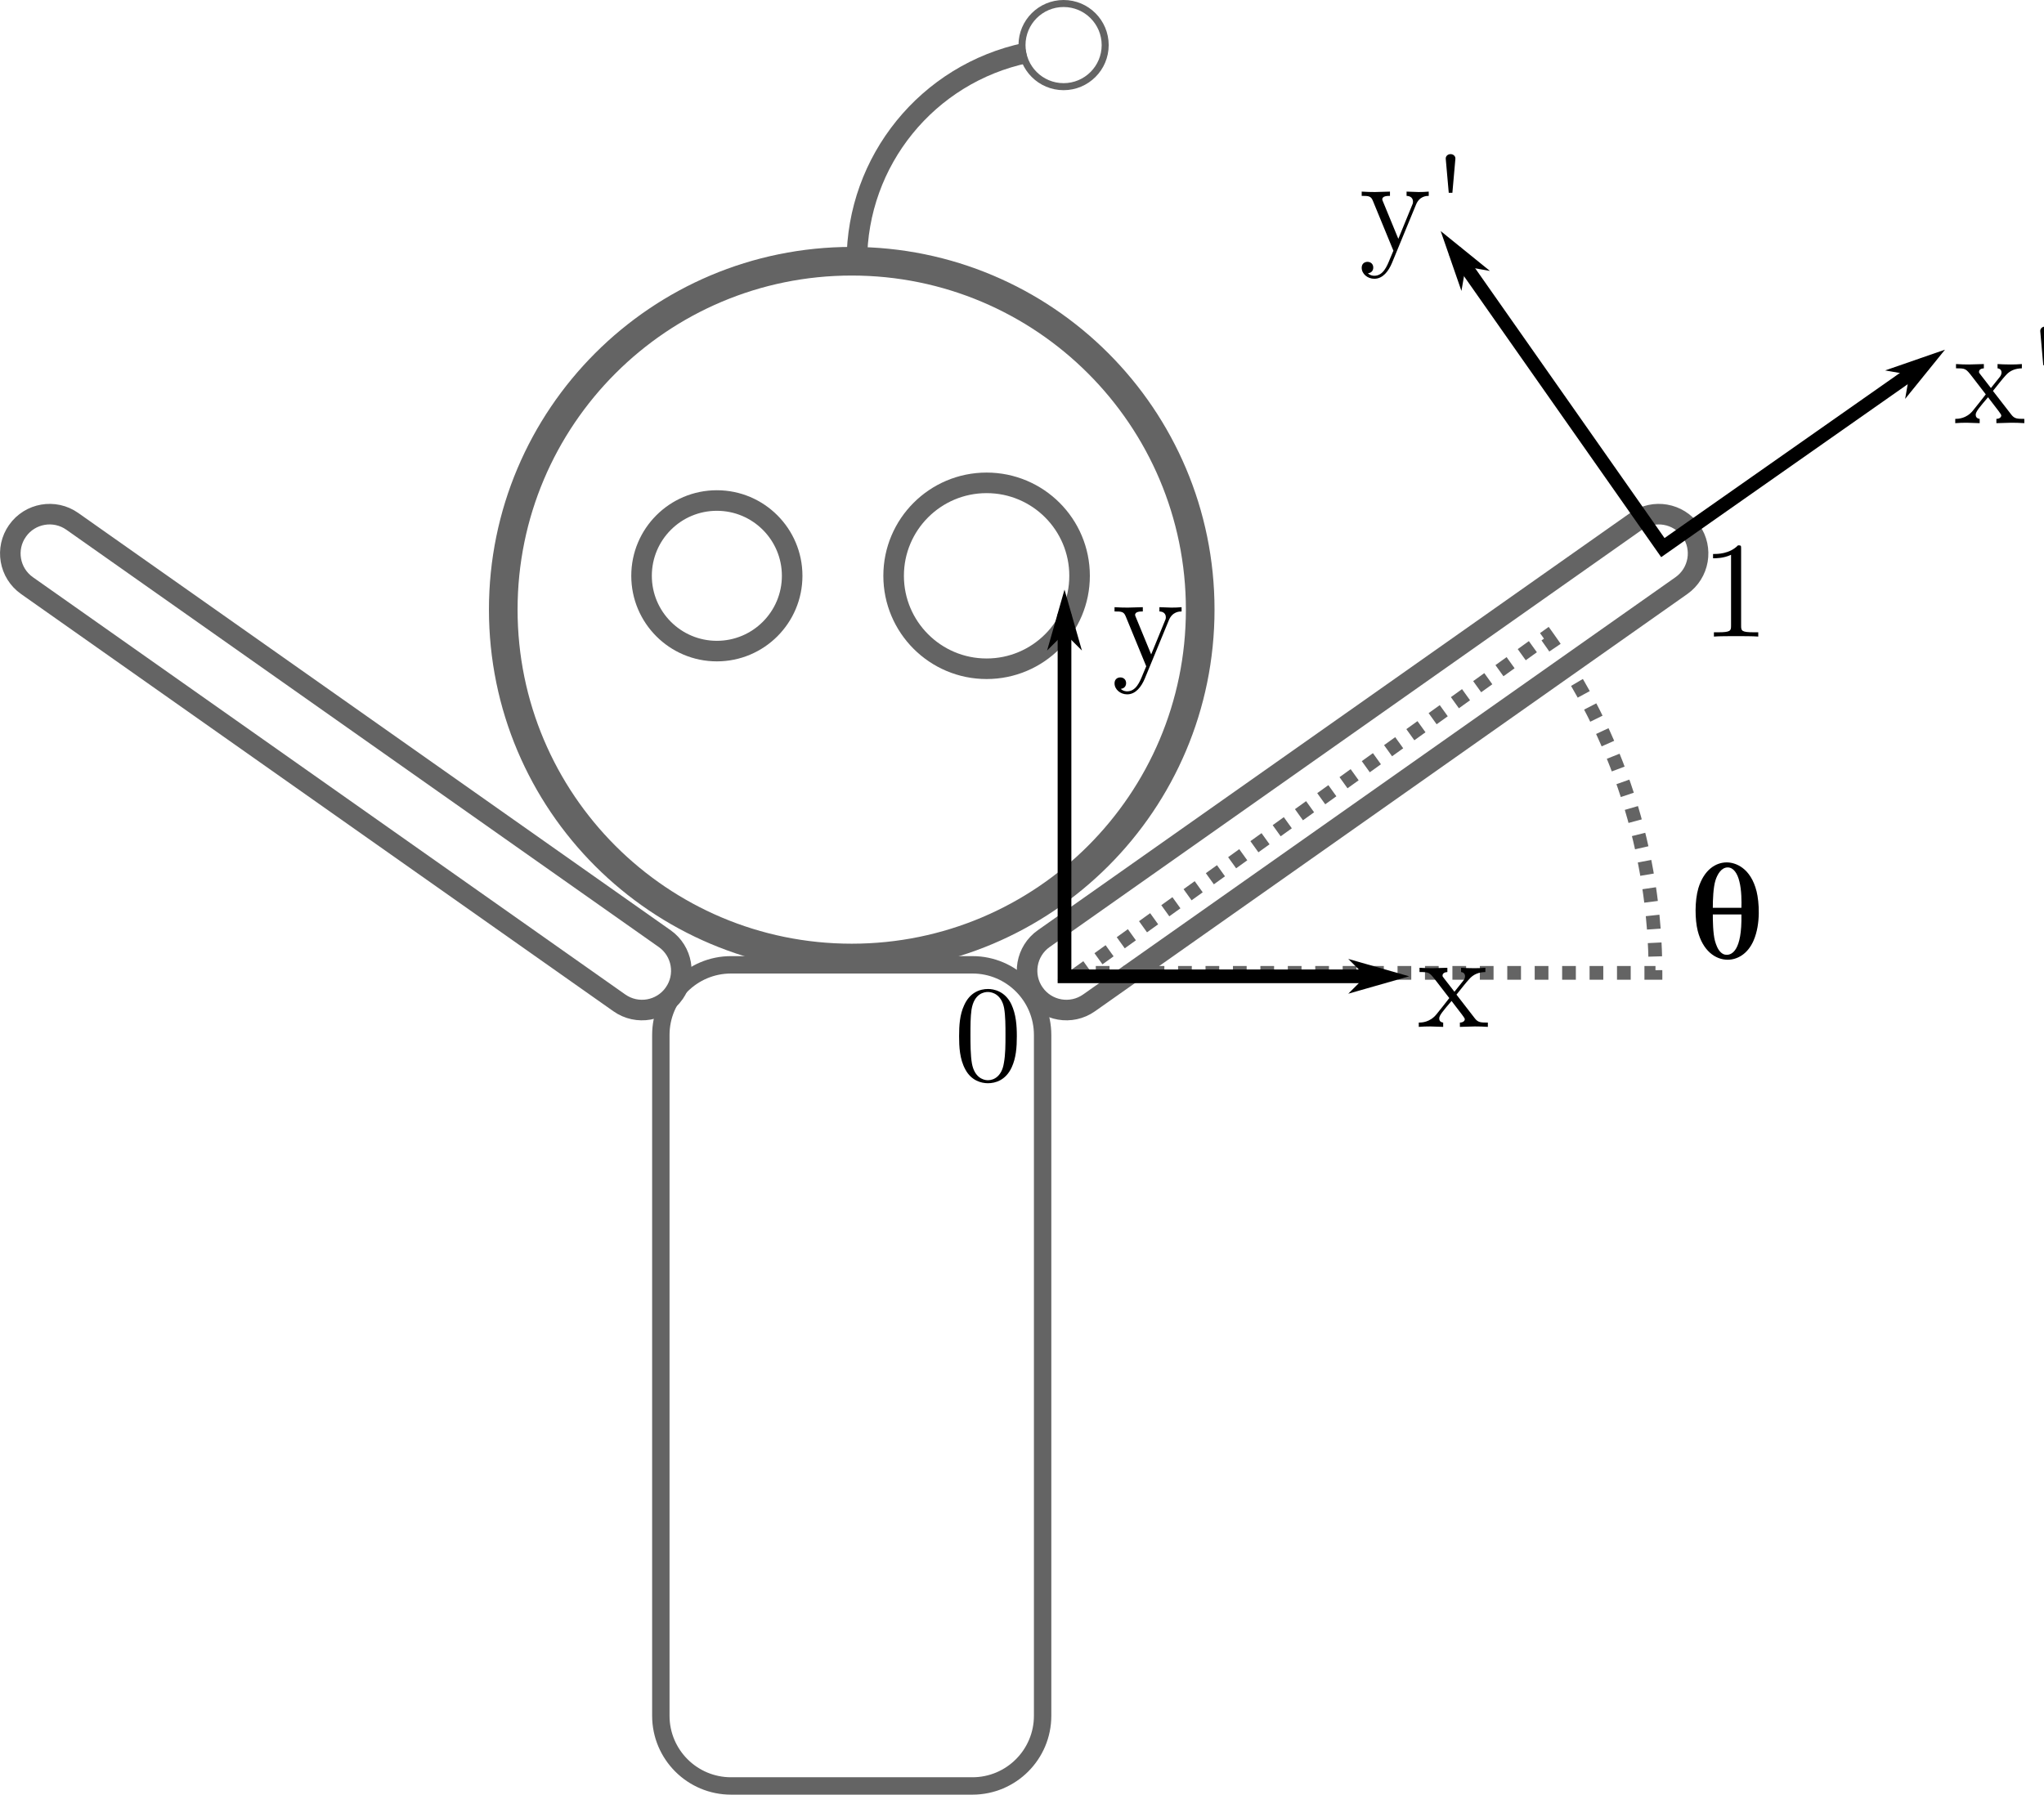
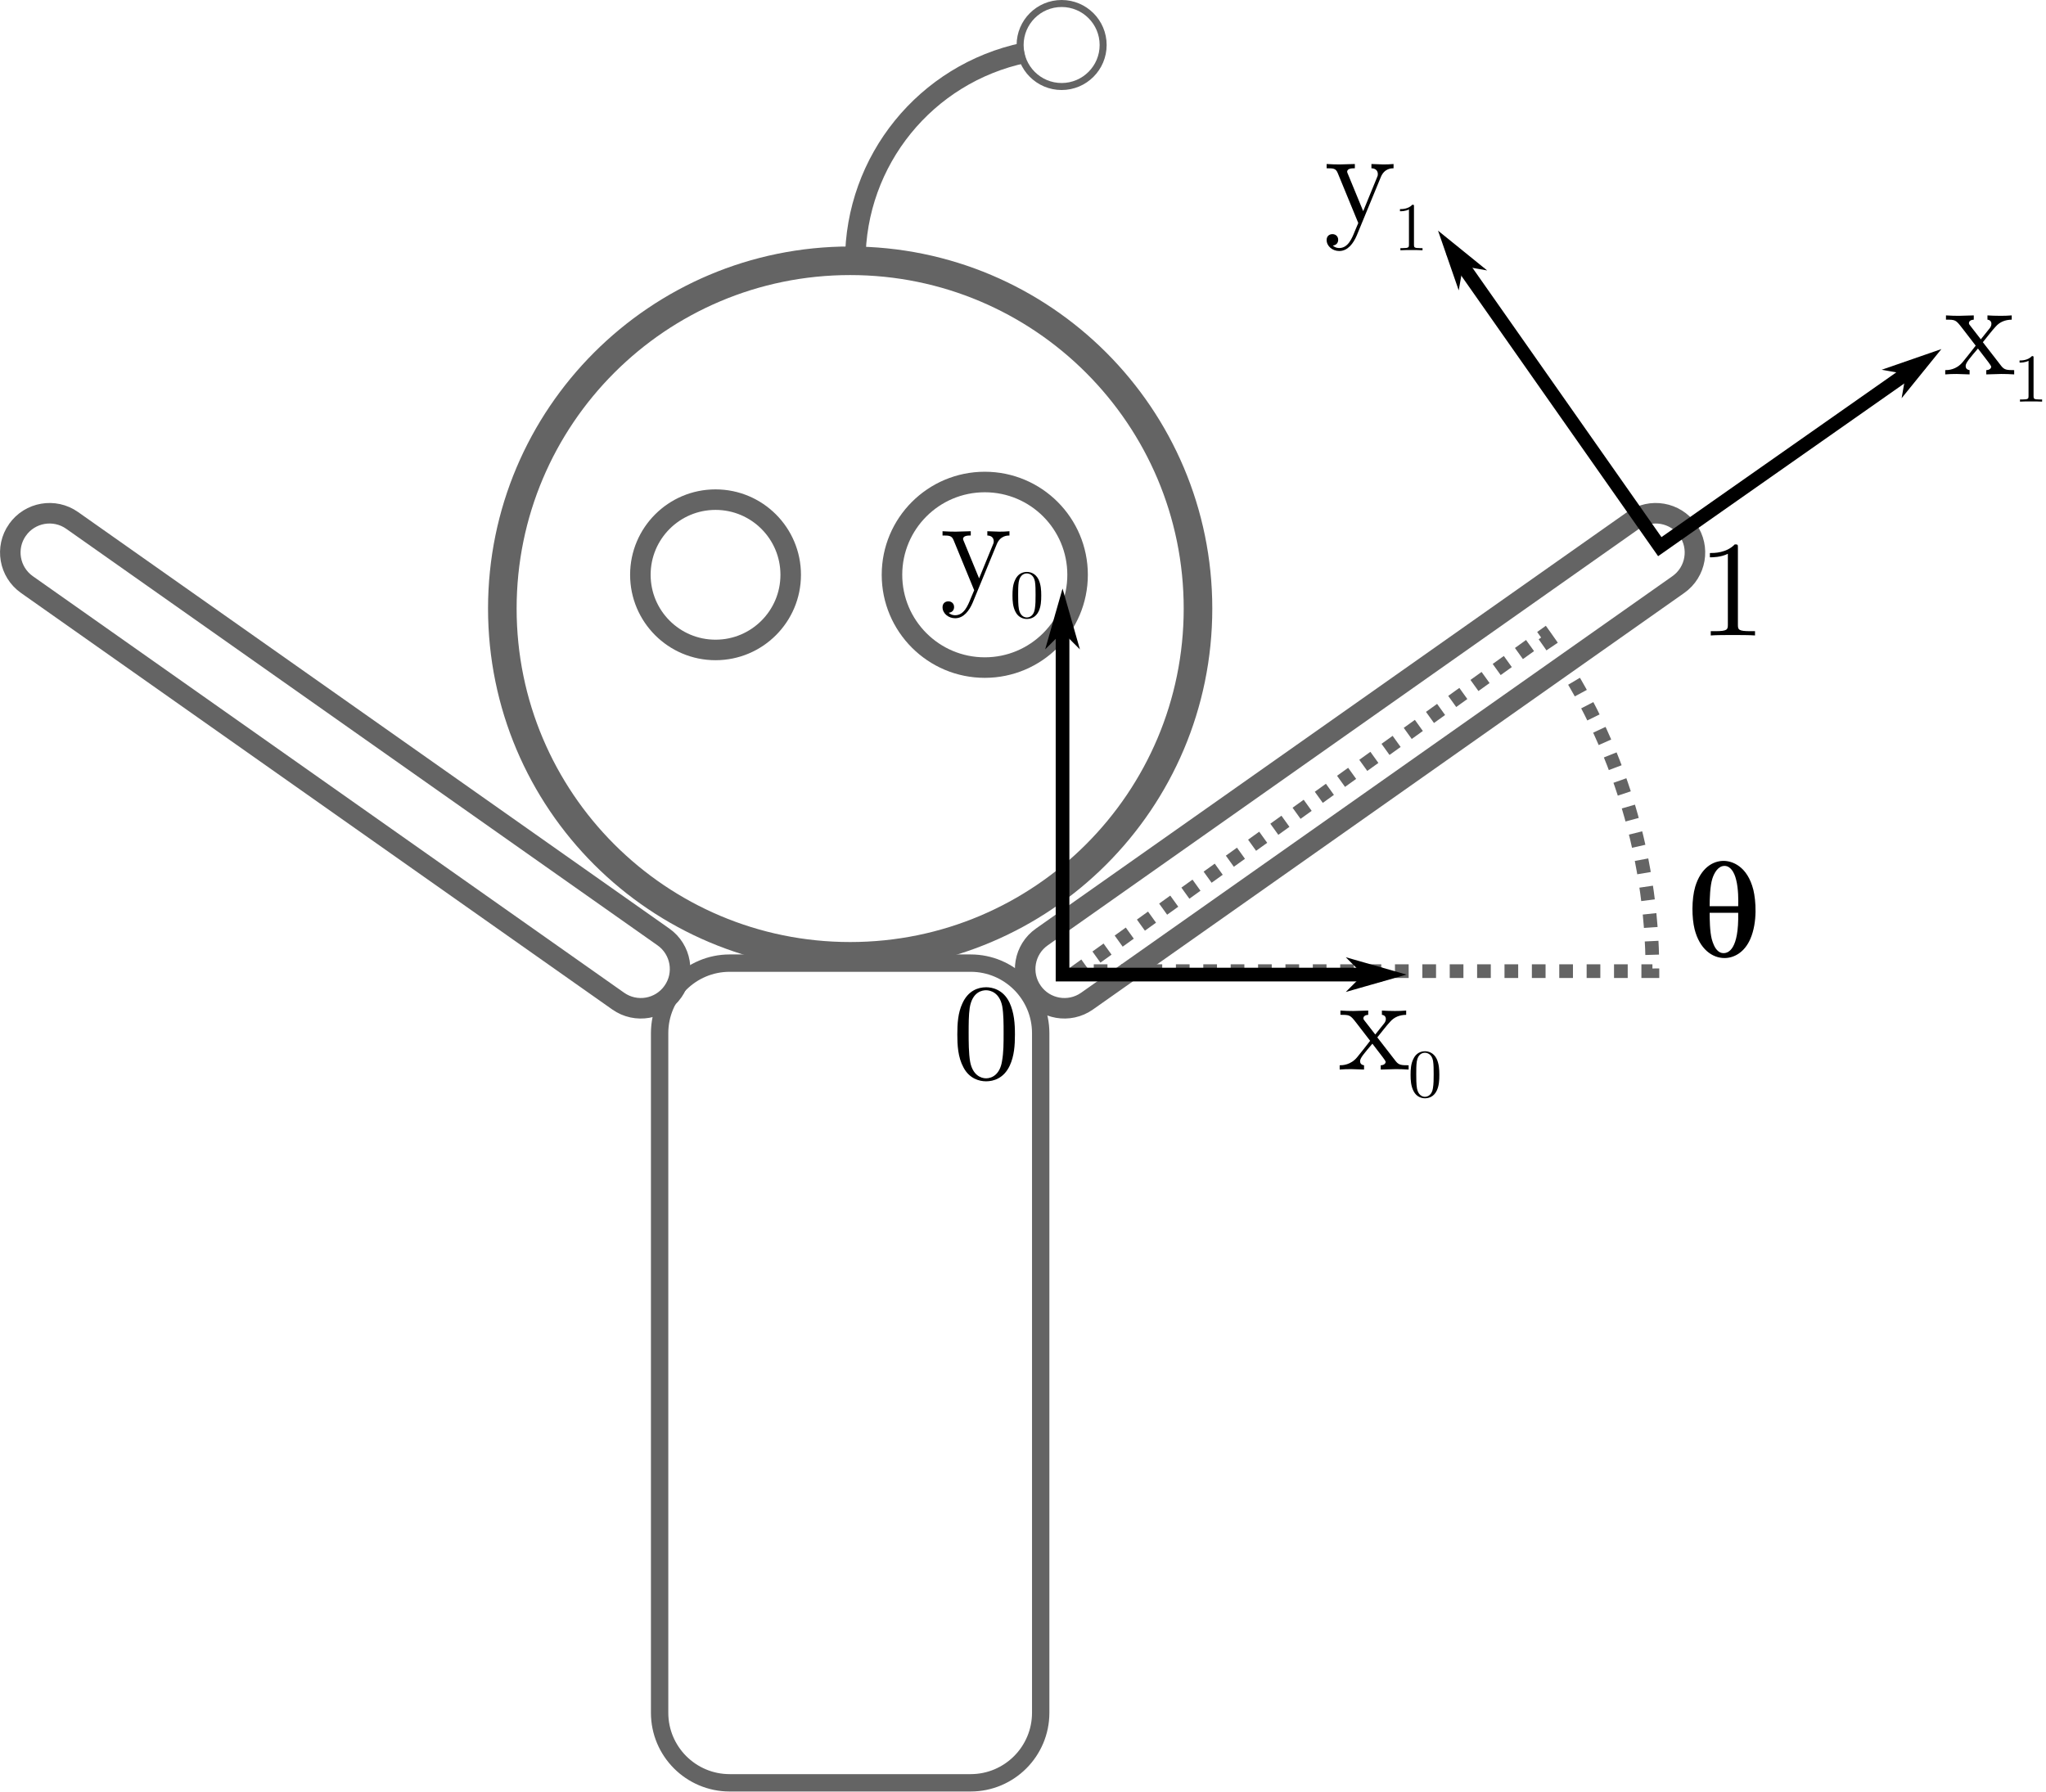
- <svg xmlns="http://www.w3.org/2000/svg" width="298.187" height="261.878" id="svg2" version="1.1">
+ <svg xmlns="http://www.w3.org/2000/svg" width="299.03" height="261.878" id="svg2" version="1.1">
  <defs id="defs4">
    <marker orient="auto" refY="0" refX="0" id="Arrow1Sstart" style="overflow:visible">
      <path id="path4280" d="M 0,0 5,-5 -12.5,0 5,5 0,0 z" style="fill-rule:evenodd;stroke:#000000;stroke-width:1pt;marker-start:none" transform="matrix(0.2,0,0,0.2,1.2,0)" />
    </marker>
    <marker orient="auto" refY="0" refX="0" id="Arrow1Send" style="overflow:visible">
      <path id="path4283" d="M 0,0 5,-5 -12.5,0 5,5 0,0 z" style="fill-rule:evenodd;stroke:#000000;stroke-width:1pt;marker-start:none" transform="matrix(-0.2,0,0,-0.2,-1.2,0)" />
    </marker>
  </defs>
  <g id="layer1" transform="translate(-182.2839,-285.9749)">
    <rect style="fill:none;stroke:#646464;stroke-width:2.538;stroke-linecap:butt;stroke-miterlimit:4;stroke-opacity:1;stroke-dasharray:none;stroke-dashoffset:0" id="rect2816" width="55.697" height="119.821" x="278.689" y="426.762" ry="10.244" />
    <path style="fill:none;stroke:#646464;stroke-width:3;stroke-linecap:butt;stroke-miterlimit:4;stroke-opacity:1;stroke-dasharray:none;stroke-dashoffset:0" id="path3590" d="m 365.698,414.612 c 0,20.162 -16.344,36.506 -36.506,36.506 -20.162,0 -36.506,-16.344 -36.506,-36.506 0,-20.162 16.344,-36.506 36.506,-36.506 20.162,0 36.506,16.344 36.506,36.506 z" transform="matrix(1.392566,0,0,1.392566,-151.8834,-202.4433)" />
    <path style="fill:none;stroke:#646464;stroke-width:3;stroke-linecap:butt;stroke-miterlimit:4;stroke-opacity:1;stroke-dasharray:none;stroke-dashoffset:0" id="path3592" d="m 338.398,281.602 c 0,-14.711 10.305,-27.412 24.701,-30.442" transform="translate(-31.10975,42.53782)" />
    <path style="fill:none;stroke:#646464;stroke-width:3;stroke-linecap:butt;stroke-miterlimit:4;stroke-opacity:1;stroke-dasharray:none;stroke-dashoffset:0" id="path3594" d="m 395.538,280.332 c 0,9.818 -7.959,17.777 -17.777,17.777 -9.818,0 -17.777,-7.959 -17.777,-17.777 0,-9.818 7.959,-17.777 17.777,-17.777 9.818,0 17.777,7.959 17.777,17.777 z" transform="matrix(0.3412949,0,0,0.3412949,208.5176,196.8781)" />
    <path style="fill:none;stroke:#646464;stroke-width:3;stroke-linecap:butt;stroke-miterlimit:4;stroke-opacity:1;stroke-dasharray:none;stroke-dashoffset:0" id="path3596" d="m 291.012,370.485 c 0,6.068 -4.919,10.986 -10.986,10.986 -6.068,0 -10.986,-4.919 -10.986,-10.986 0,-6.068 4.919,-10.986 10.986,-10.986 6.068,0 10.986,4.919 10.986,10.986 z" transform="translate(6.835862,-0.4882759)" />
    <path d="m 291.012,370.485 c 0,6.068 -4.919,10.986 -10.986,10.986 -6.068,0 -10.986,-4.919 -10.986,-10.986 0,-6.068 4.919,-10.986 10.986,-10.986 6.068,0 10.986,4.919 10.986,10.986 z" id="path3598" style="fill:none;stroke:#646464;stroke-width:2.43;stroke-linecap:butt;stroke-miterlimit:4;stroke-opacity:1;stroke-dasharray:none;stroke-dashoffset:0" transform="matrix(1.234631,0,0,1.234631,-19.51526,-87.41563)" />
    <rect style="fill:none;stroke:#646464;stroke-width:3;stroke-linecap:butt;stroke-miterlimit:4;stroke-opacity:1;stroke-dasharray:none;stroke-dashoffset:0" id="rect3625" width="117.187" height="11.473" x="24.147" y="538.429" ry="5.736" transform="matrix(0.8174688,-0.5759729,0.5759729,0.8174688,0,0)" />
    <path style="fill:none;stroke:#646464;stroke-width:0.96;stroke-linecap:butt;stroke-miterlimit:4;stroke-opacity:1;stroke-dasharray:0.96, 0.96;stroke-dashoffset:0" id="path3629" d="m 407.076,364.411 c 4.932,6.863 7.584,15.101 7.584,23.552 l -40.36,0 z" transform="matrix(2.084353,0,0,2.084353,-440.5063,-380.7151)" />
    <text xml:space="preserve" style="font-size:20px;font-style:normal;font-variant:normal;font-weight:normal;font-stretch:normal;fill:#000000;fill-opacity:1;stroke:none;font-family:Cambria Math;-inkscape-font-specification:Cambria Math" x="428.592" y="425.864" id="text5377">
      <tspan id="tspan5379" x="428.592" y="425.864">𝛉</tspan>
      <tspan x="428.592" y="450.864" id="tspan5381" />
    </text>
-     <g transform="translate(2.65808,-1.815866)" id="g5425">
-       <path id="path3753" d="m 334.92,377.399 c 0,0 0,0 0,52.857 l 46.711,0" style="fill:none;stroke:#000000;stroke-width:2;stroke-linecap:butt;stroke-linejoin:miter;stroke-miterlimit:4;stroke-opacity:1;stroke-dasharray:none;marker-start:url(#Arrow1Sstart);marker-end:url(#Arrow1Send)" />
-       <text id="text5091" y="437.631" x="386.369" style="font-size:20px;font-style:normal;font-variant:normal;font-weight:normal;font-stretch:normal;fill:#000000;fill-opacity:1;stroke:none;font-family:Cambria Math;-inkscape-font-specification:Cambria Math" xml:space="preserve">
-         <tspan y="437.631" x="386.369" id="tspan5093">x</tspan>
-       </text>
-       <text id="text5095" y="385.015" x="341.844" style="font-size:20px;font-style:normal;font-variant:normal;font-weight:normal;font-stretch:normal;fill:#000000;fill-opacity:1;stroke:none;font-family:Cambria Math;-inkscape-font-specification:Cambria Math" xml:space="preserve">
-         <tspan y="385.015" x="341.844" id="tspan5097">y</tspan>
-       </text>
-       <text id="text5108" y="445.417" x="318.761" style="font-size:20px;font-style:normal;font-variant:normal;font-weight:normal;font-stretch:normal;fill:#000000;fill-opacity:1;stroke:none;font-family:Cambria Math;-inkscape-font-specification:Cambria Math" xml:space="preserve">
-         <tspan y="445.417" x="318.761" id="tspan5110">0</tspan>
-       </text>
-     </g>
+     <path style="fill:none;stroke:#000000;stroke-width:2;stroke-linecap:butt;stroke-linejoin:miter;stroke-miterlimit:4;stroke-opacity:1;stroke-dasharray:none;marker-start:url(#Arrow1Sstart);marker-end:url(#Arrow1Send)" d="m 337.578,375.583 c 0,0 0,0 0,52.857 l 46.711,0" id="path3753" />
+     <text xml:space="preserve" style="font-size:20px;font-style:normal;font-variant:normal;font-weight:normal;font-stretch:normal;fill:#000000;fill-opacity:1;stroke:none;font-family:Cambria Math;-inkscape-font-specification:Cambria Math" x="321.419" y="443.601" id="text5108">
+       <tspan id="tspan5110" x="321.419" y="443.601">0</tspan>
+     </text>
    <path id="path5491" d="m 394.508,322.614 c 0,0 0,0 30.36,43.268 l 38.237,-26.83" style="fill:none;stroke:#000000;stroke-width:2;stroke-linecap:butt;stroke-linejoin:miter;stroke-miterlimit:4;stroke-opacity:1;stroke-dasharray:none;marker-start:url(#Arrow1Sstart);marker-end:url(#Arrow1Send)" />
-     <text id="text5493" y="347.721" x="467.288" style="font-size:20px;font-style:normal;font-variant:normal;font-weight:normal;font-stretch:normal;fill:#000000;fill-opacity:1;stroke:none;font-family:Cambria Math;-inkscape-font-specification:Cambria Math" xml:space="preserve">
-       <tspan y="347.721" x="467.288" id="tspan5495">x'</tspan>
-     </text>
-     <text id="text5497" y="322.557" x="380.56" style="font-size:20px;font-style:normal;font-variant:normal;font-weight:normal;font-stretch:normal;fill:#000000;fill-opacity:1;stroke:none;font-family:Cambria Math;-inkscape-font-specification:Cambria Math" xml:space="preserve">
-       <tspan y="322.557" x="380.56" id="tspan5499">y'</tspan>
-     </text>
    <text id="text5501" y="378.861" x="430.411" style="font-size:20px;font-style:normal;font-variant:normal;font-weight:normal;font-stretch:normal;fill:#000000;fill-opacity:1;stroke:none;font-family:Cambria Math;-inkscape-font-specification:Cambria Math" xml:space="preserve">
      <tspan y="378.861" x="430.411" id="tspan5503">1</tspan>
    </text>
    <rect transform="matrix(-0.8174688,-0.5759729,-0.5759729,0.8174688,0,0)" ry="5.736" y="184.899" x="-477.613" height="11.473" width="117.187" id="rect6365" style="fill:none;stroke:#646464;stroke-width:3;stroke-linecap:butt;stroke-miterlimit:4;stroke-opacity:1;stroke-dasharray:none;stroke-dashoffset:0" />
+     <text xml:space="preserve" style="font-size:20px;font-style:normal;font-variant:normal;font-weight:normal;font-stretch:normal;fill:#000000;fill-opacity:1;stroke:none;font-family:Cambria Math;-inkscape-font-specification:Cambria Math" x="466.353" y="340.702" id="text5015">
+       <tspan id="tspan5017" x="466.353" y="340.702">x</tspan>
+     </text>
+     <text xml:space="preserve" style="font-size:20px;font-style:normal;font-variant:normal;font-weight:normal;font-stretch:normal;fill:#000000;fill-opacity:1;stroke:none;font-family:Cambria Math;-inkscape-font-specification:Cambria Math" x="476.558" y="344.684" id="text5019">
+       <tspan id="tspan5021" x="476.558" y="344.684" style="font-size:10px">1</tspan>
+     </text>
+     <flowRoot xml:space="preserve" id="flowRoot5432" style="font-size:10px;font-style:normal;font-variant:normal;font-weight:normal;font-stretch:normal;fill:#000000;fill-opacity:1;stroke:none;font-family:Cambria Math;-inkscape-font-specification:Cambria Math" transform="translate(182.2839,285.9749)">
+       <flowRegion id="flowRegion5434">
+         <rect id="rect5436" width="40.155" height="39.335" x="272.889" y="29.553" />
+       </flowRegion>
+       <flowPara id="flowPara5438" />
+     </flowRoot>
+     <text id="text5440" y="318.575" x="375.8" style="font-size:20px;font-style:normal;font-variant:normal;font-weight:normal;font-stretch:normal;fill:#000000;fill-opacity:1;stroke:none;font-family:Cambria Math;-inkscape-font-specification:Cambria Math" xml:space="preserve">
+       <tspan y="318.575" x="375.8" id="tspan5442">y</tspan>
+     </text>
+     <text id="text5444" y="322.558" x="386.004" style="font-size:20px;font-style:normal;font-variant:normal;font-weight:normal;font-stretch:normal;fill:#000000;fill-opacity:1;stroke:none;font-family:Cambria Math;-inkscape-font-specification:Cambria Math" xml:space="preserve">
+       <tspan style="font-size:10px" y="322.558" x="386.004" id="tspan5446">1</tspan>
+     </text>
+     <flowRoot xml:space="preserve" id="flowRoot5448" style="font-size:10px;font-style:normal;font-variant:normal;font-weight:normal;font-stretch:normal;fill:#000000;fill-opacity:1;stroke:none;font-family:Cambria Math;-inkscape-font-specification:Cambria Math" transform="translate(182.2839,285.9749)">
+       <flowRegion id="flowRegion5450">
+         <rect id="rect5452" width="35.648" height="33.599" x="183.155" y="15.622" />
+       </flowRegion>
+       <flowPara id="flowPara5454" />
+     </flowRoot>
+     <flowRoot xml:space="preserve" id="flowRoot5456" style="font-size:10px;font-style:normal;font-variant:normal;font-weight:normal;font-stretch:normal;fill:#000000;fill-opacity:1;stroke:none;font-family:Cambria Math;-inkscape-font-specification:Cambria Math" transform="translate(182.2839,285.9749)">
+       <flowRegion id="flowRegion5458">
+         <rect id="rect5460" width="27.043" height="29.502" x="187.663" y="17.261" />
+       </flowRegion>
+       <flowPara id="flowPara5462" />
+     </flowRoot>
+     <flowRoot xml:space="preserve" id="flowRoot5464" style="font-size:10px;font-style:normal;font-variant:normal;font-weight:normal;font-stretch:normal;fill:#000000;fill-opacity:1;stroke:none;font-family:Cambria Math;-inkscape-font-specification:Cambria Math" transform="translate(182.2839,285.9749)">
+       <flowRegion id="flowRegion5466">
+         <rect id="rect5468" width="24.175" height="29.502" x="183.975" y="12.344" />
+       </flowRegion>
+       <flowPara id="flowPara5470" />
+     </flowRoot>
+     <flowRoot xml:space="preserve" id="flowRoot5472" style="font-size:10px;font-style:normal;font-variant:normal;font-weight:normal;font-stretch:normal;fill:#000000;fill-opacity:1;stroke:none;font-family:Cambria Math;-inkscape-font-specification:Cambria Math" transform="translate(182.2839,285.9749)">
+       <flowRegion id="flowRegion5474">
+         <rect id="rect5476" width="34.009" height="34.009" x="188.892" y="16.851" />
+       </flowRegion>
+       <flowPara id="flowPara5478" />
+     </flowRoot>
+     <text xml:space="preserve" style="font-size:20px;font-style:normal;font-variant:normal;font-weight:normal;font-stretch:normal;fill:#000000;fill-opacity:1;stroke:none;font-family:Cambria Math;-inkscape-font-specification:Cambria Math" x="319.665" y="372.252" id="text5495">
+       <tspan id="tspan5497" x="319.665" y="372.252">y</tspan>
+     </text>
+     <text xml:space="preserve" style="font-size:20px;font-style:normal;font-variant:normal;font-weight:normal;font-stretch:normal;fill:#000000;fill-opacity:1;stroke:none;font-family:Cambria Math;-inkscape-font-specification:Cambria Math" x="329.87" y="376.234" id="text5499">
+       <tspan id="tspan5501" x="329.87" y="376.234" style="font-size:10px">0</tspan>
+     </text>
+     <text id="text5507" y="376.234" x="329.87" style="font-size:20px;font-style:normal;font-variant:normal;font-weight:normal;font-stretch:normal;fill:#000000;fill-opacity:1;stroke:none;font-family:Cambria Math;-inkscape-font-specification:Cambria Math" xml:space="preserve">
+       <tspan style="font-size:10px" y="376.234" x="329.87" id="tspan5509" />
+     </text>
+     <text id="text5525" y="446.3" x="388.053" style="font-size:20px;font-style:normal;font-variant:normal;font-weight:normal;font-stretch:normal;fill:#000000;fill-opacity:1;stroke:none;font-family:Cambria Math;-inkscape-font-specification:Cambria Math" xml:space="preserve">
+       <tspan style="font-size:10px" y="446.3" x="388.053" id="tspan5527">0</tspan>
+     </text>
+     <text xml:space="preserve" style="font-size:20px;font-style:normal;font-variant:normal;font-weight:normal;font-stretch:normal;fill:#000000;fill-opacity:1;stroke:none;font-family:Cambria Math;-inkscape-font-specification:Cambria Math" x="377.849" y="442.318" id="text5529">
+       <tspan id="tspan5531" x="377.849" y="442.318">x</tspan>
+     </text>
  </g>
</svg>
